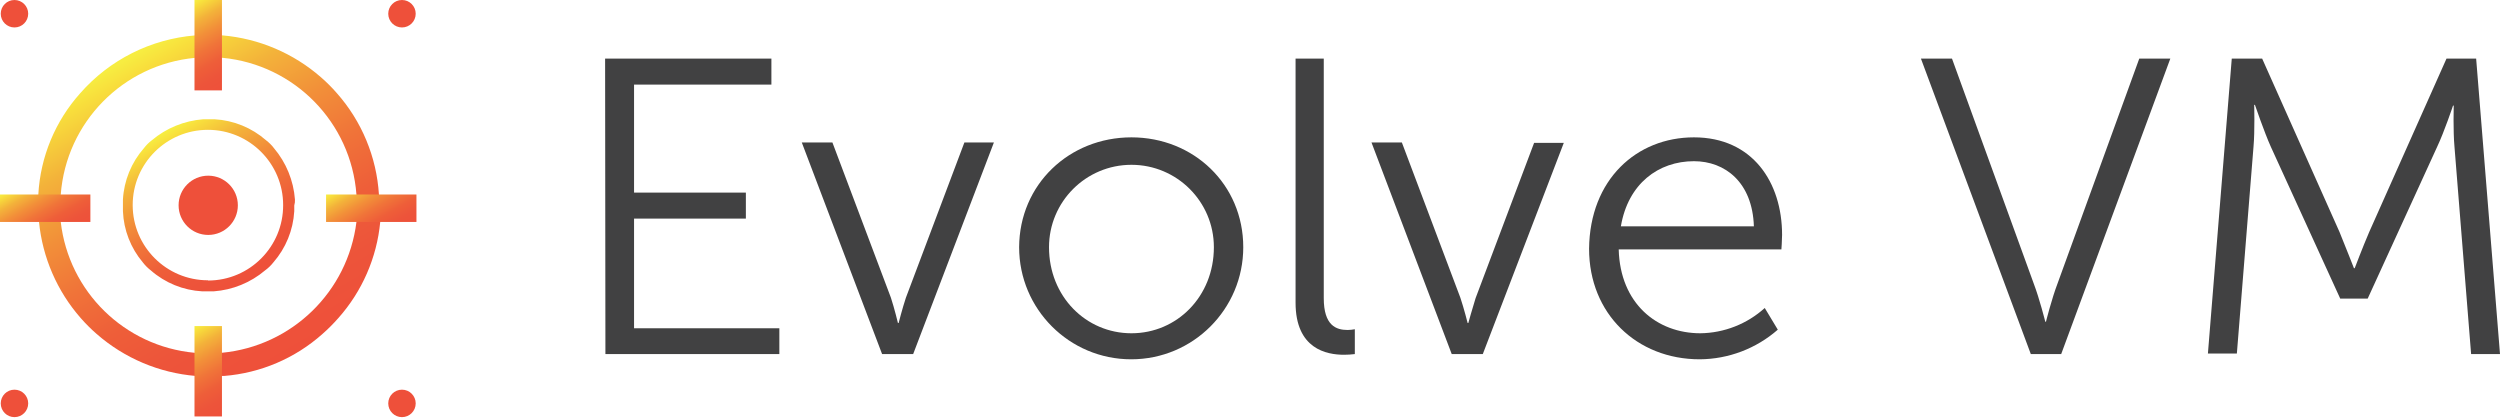
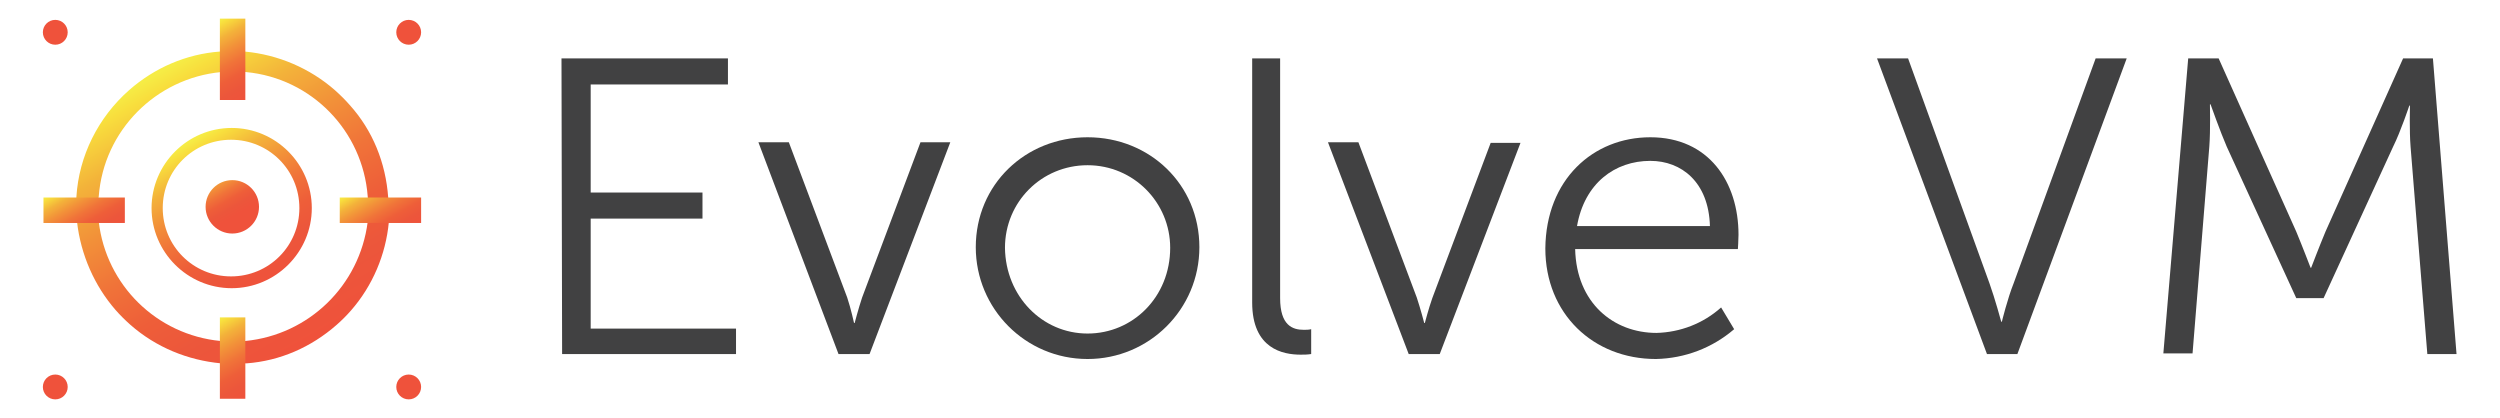
- <svg xmlns="http://www.w3.org/2000/svg" xmlns:xlink="http://www.w3.org/1999/xlink" viewBox="0 0 402.45 67.15">
-   <defs>
-     <style>.cls-1{fill:url(#linear-gradient);}.cls-2{fill:url(#linear-gradient-2);}.cls-3{fill:url(#linear-gradient-3);}.cls-4{fill:url(#linear-gradient-4);}.cls-5{fill:url(#linear-gradient-5);}.cls-6{fill:url(#linear-gradient-6);}.cls-7{fill:url(#linear-gradient-7);}.cls-8{fill:url(#linear-gradient-8);}.cls-9{fill:url(#linear-gradient-9);}.cls-10{fill:url(#linear-gradient-10);}.cls-11{fill:url(#linear-gradient-11);}.cls-12{fill:#414142;}</style>
-     <linearGradient id="linear-gradient" x1="5246.9" y1="3590.73" x2="5256" y2="3593.21" gradientTransform="matrix(0.71, 0.7, -0.7, 0.71, -1168.2, -6214.82)" gradientUnits="userSpaceOnUse">
-       <stop offset="0.01" stop-color="#f7ed41" />
-       <stop offset="0.06" stop-color="#f8de3c" />
-       <stop offset="0.21" stop-color="#f3b23a" />
-       <stop offset="0.37" stop-color="#f28f39" />
-       <stop offset="0.53" stop-color="#f07339" />
-       <stop offset="0.69" stop-color="#ee5e39" />
-       <stop offset="0.84" stop-color="#ed543a" />
-       <stop offset="1" stop-color="#ee503a" />
-     </linearGradient>
-     <linearGradient id="linear-gradient-2" x1="3664.09" y1="-2891.41" x2="3668.45" y2="-2890.21" gradientTransform="matrix(-0.68, -0.73, 0.73, -0.68, 4614.8, 726.72)" xlink:href="#linear-gradient" />
-     <linearGradient id="linear-gradient-3" x1="7760.41" y1="927.9" x2="7764.79" y2="929.09" gradientTransform="matrix(-0.68, 0.73, 0.73, 0.68, 4613.45, -6252.81)" xlink:href="#linear-gradient" />
-     <linearGradient id="linear-gradient-4" x1="1261.51" y1="-291.48" x2="1265.88" y2="-290.29" gradientTransform="matrix(0.68, -0.73, -0.73, -0.68, -1008.69, 730.23)" xlink:href="#linear-gradient" />
-     <linearGradient id="linear-gradient-5" x1="5359.24" y1="3526.94" x2="5363.61" y2="3528.13" gradientTransform="matrix(0.68, 0.73, -0.73, 0.68, -1008.69, -6252.81)" xlink:href="#linear-gradient" />
-     <linearGradient id="linear-gradient-6" x1="26.58" y1="1018.93" x2="40.53" y2="1043.09" gradientTransform="translate(0 -998)" xlink:href="#linear-gradient" />
-     <linearGradient id="linear-gradient-7" x1="19.83" y1="1007.22" x2="47.29" y2="1054.79" gradientTransform="translate(0 -998)" xlink:href="#linear-gradient" />
-     <linearGradient id="linear-gradient-8" x1="29.82" y1="998.86" x2="37.23" y2="1011.72" gradientTransform="translate(0 -998)" xlink:href="#linear-gradient" />
-     <linearGradient id="linear-gradient-9" x1="700.5" y1="-9775.74" x2="690.84" y2="-9770.16" gradientTransform="translate(9780.22 729.19) rotate(-90)" xlink:href="#linear-gradient" />
-     <linearGradient id="linear-gradient-10" x1="11477.61" y1="-9104.35" x2="11470.19" y2="-9117.21" gradientTransform="translate(11507.41 -9051.03) rotate(180)" xlink:href="#linear-gradient" />
-     <linearGradient id="linear-gradient-11" x1="10806.91" y1="1670.22" x2="10816.57" y2="1664.64" gradientTransform="translate(1727.19 -10778.23) rotate(90)" xlink:href="#linear-gradient" />
-   </defs>
-   <g id="Layer_2" data-name="Layer 2">
+ <svg xmlns="http://www.w3.org/2000/svg" version="1.1" id="Layer_1" x="0px" y="0px" viewBox="0 0 402.5 67.2" style="enable-background:new 0 0 402.5 67.2;" xml:space="preserve">
+   <style type="text/css">
+ 	.st0{fill:#414142;}
+ 	.st1{fill:url(#SVGID_1_);}
+ 	.st2{fill:url(#SVGID_2_);}
+ 	.st3{fill:url(#SVGID_3_);}
+ 	.st4{fill:url(#SVGID_4_);}
+ 	.st5{fill:url(#SVGID_5_);}
+ 	.st6{fill:url(#SVGID_6_);}
+ 	.st7{fill:url(#SVGID_7_);}
+ 	.st8{fill:url(#SVGID_8_);}
+ 	.st9{fill:url(#SVGID_9_);}
+ 	.st10{fill:url(#SVGID_10_);}
+ 	.st11{fill:url(#SVGID_11_);}
+ </style>
+   <g>
    <g id="white-color-vm">
-       <g id="white-color-vm-2" data-name="white-color-vm">
-         <g id="Layer_1-2" data-name="Layer 1-2">
-           <circle class="cls-1" cx="33.52" cy="33.05" r="4.77" />
-           <circle class="cls-2" cx="2.33" cy="2.21" r="2.21" />
-           <circle class="cls-3" cx="2.33" cy="64.94" r="2.21" />
-           <circle class="cls-4" cx="64.71" cy="2.21" r="2.21" />
-           <circle class="cls-5" cx="64.71" cy="64.94" r="2.21" />
-           <path class="cls-6" d="M47.48,32.12a14.46,14.46,0,0,0-3.37-8.26,6.75,6.75,0,0,0-1.28-1.28,13.76,13.76,0,0,0-8.26-3.38H32.7a14.54,14.54,0,0,0-8.26,3.38,6.47,6.47,0,0,0-1.28,1.28,13.69,13.69,0,0,0-3.37,8.26V34A13.62,13.62,0,0,0,23,42.25a7.05,7.05,0,0,0,1.28,1.28,13.69,13.69,0,0,0,8.27,3.37h1.86a14.43,14.43,0,0,0,8.26-3.37A6.75,6.75,0,0,0,44,42.25,13.76,13.76,0,0,0,47.37,34v-.93A2.7,2.7,0,0,0,47.48,32.12Zm-14,13a12.11,12.11,0,1,1,12.1-12.11A12.1,12.1,0,0,1,33.52,45.16Z" />
-           <path class="cls-7" d="M61,31.31h0A27.19,27.19,0,0,0,54.23,15a25.78,25.78,0,0,0-2.56-2.56A27.71,27.71,0,0,0,35.85,5.7h-.47c-.58,0-1.16-.11-1.75-.11a9.25,9.25,0,0,0-1.74.11h-.47A27.58,27.58,0,0,0,12.92,15a26.6,26.6,0,0,0-6.75,16.3h0c0,.58-.12,1.16-.12,1.74a8.59,8.59,0,0,0,.12,1.75l.11.93A27.56,27.56,0,0,0,13,51.21a27,27,0,0,0,2.57,2.56,27.72,27.72,0,0,0,15.94,6.75H32a18,18,0,0,0,3.6,0h.47a27,27,0,0,0,15.83-6.75,28.11,28.11,0,0,0,2.56-2.56,27.14,27.14,0,0,0,6.75-15.48c0-.35.11-.58.11-.93,0-.58.12-1.17.12-1.75S61,31.89,61,31.31ZM35.73,56.79a13.65,13.65,0,0,1-2.21.12,13.65,13.65,0,0,1-2.21-.12A23.9,23.9,0,0,1,9.78,35.73a20,20,0,0,1-.12-2.68,8.49,8.49,0,0,1,.12-1.74,23.91,23.91,0,0,1,21.64-22,13.71,13.71,0,0,1,2.21-.12,13,13,0,0,1,2.22.12,23.9,23.9,0,0,1,21.53,22c0,.58.11,1.16.11,1.74a21.84,21.84,0,0,1-.11,2.68A24.13,24.13,0,0,1,35.73,56.79Z" />
-           <rect class="cls-8" x="31.31" width="4.42" height="14.55" />
-           <rect class="cls-9" y="31.31" width="14.55" height="4.42" />
-           <rect class="cls-10" x="31.31" y="52.49" width="4.42" height="14.55" />
-           <rect class="cls-11" x="52.49" y="31.31" width="14.55" height="4.42" />
+       <g id="white-color-vm-2">
+         <path class="st0" d="M90.4,9.4h26.8v4.2H95.1V31h18v4.2h-18v17.7h23.4V57h-28L90.4,9.4z" />
+         <path class="st0" d="M122.1,22.9h4.9l9.4,25c0.6,1.8,1.1,4.1,1.1,4.1h0.1c0,0,0.6-2.3,1.2-4.1l9.4-25h4.8L140,57h-5L122.1,22.9z" />
+         <path class="st0" d="M175.1,22.1c10,0,18,7.6,18,17.7c0,10-8.1,18-18,18c-10,0-18-8.1-18-18C157.1,29.7,165.1,22.1,175.1,22.1z      M175.1,53.7c7.3,0,13.3-5.9,13.3-13.8c0-7.3-5.9-13.3-13.3-13.3s-13.3,5.9-13.3,13.3C161.9,47.7,167.8,53.7,175.1,53.7z" />
+         <path class="st0" d="M201.4,9.4h4.7V48c0,4.4,2,5.1,3.8,5.1c0.4,0,0.8,0,1.2-0.1v4c-0.6,0.1-1.2,0.1-1.7,0.1     c-2.8,0-7.8-0.9-7.8-8.4V9.4H201.4z" />
+         <path class="st0" d="M213.8,22.9h4.9l9.4,25c0.6,1.8,1.2,4.1,1.2,4.1h0.1c0,0,0.6-2.3,1.2-4l9.4-25h4.8l-13,34h-5L213.8,22.9z" />
+         <path class="st0" d="M265.7,22.1c9.4,0,14.2,7.2,14.2,15.7c0,0.8-0.1,2.3-0.1,2.3h-26.2c0.2,8.7,6.2,13.5,13.1,13.5     c3.8-0.1,7.5-1.5,10.4-4.1l2.1,3.5c-3.5,3-7.9,4.7-12.6,4.8c-10.1,0-17.8-7.3-17.8-17.8C248.9,28.9,256.5,22.1,265.7,22.1z      M275.3,36.4c-0.2-7.1-4.6-10.5-9.6-10.5c-5.7,0-10.6,3.6-11.8,10.5H275.3z" />
+         <path class="st0" d="M302.2,9.4h5l13.1,36.2c0.9,2.5,1.9,6.2,1.9,6.2h0.1c0,0,0.9-3.7,1.9-6.2l13.2-36.2h5L324.8,57h-4.9     L302.2,9.4z" />
+         <path class="st0" d="M352.3,9.4h4.9l12.5,27.9c1,2.4,2.3,5.8,2.3,5.8h0.1c0,0,1.3-3.4,2.3-5.8l12.5-27.9h4.8l3.8,47.6h-4.7     l-2.7-33.4c-0.2-2.5-0.1-6.6-0.1-6.6h-0.1c0,0-1.4,4.2-2.6,6.6l-11.2,24.4h-4.4l-11.2-24.4c-1-2.3-2.6-6.8-2.6-6.8h-0.1     c0,0,0.1,4.2-0.1,6.8l-2.7,33.3h-4.7L352.3,9.4z" />
+         <g>
+           <linearGradient id="SVGID_1_" gradientUnits="userSpaceOnUse" x1="372.382" y1="-27.449" x2="359.494" y2="-49.769" gradientTransform="matrix(-1 0 0 -1 403.28 -5.12)">
+             <stop offset="1.000000e-02" style="stop-color:#F6EC45" />
+             <stop offset="6.000000e-02" style="stop-color:#F8DE3D" />
+             <stop offset="0.21" style="stop-color:#F3B23A" />
+             <stop offset="0.37" style="stop-color:#F29039" />
+             <stop offset="0.53" style="stop-color:#F07339" />
+             <stop offset="0.69" style="stop-color:#EE5E39" />
+             <stop offset="0.84" style="stop-color:#EC563B" />
+             <stop offset="1" style="stop-color:#EF523B" />
+           </linearGradient>
+           <path class="st1" d="M37.3,46.4c7.1,0,12.9-5.8,12.9-12.9s-5.8-12.9-12.9-12.9c-7.1,0-12.9,5.8-12.9,12.9S30.2,46.4,37.3,46.4z       M37.2,22.5C37.2,22.5,37.2,22.5,37.2,22.5c6.1,0,11,4.9,11,11c0,6.1-4.9,11-11,11c-6.1,0-11-4.9-11-11c0,0,0,0,0,0      C26.2,27.4,31.1,22.5,37.2,22.5z" />
+           <linearGradient id="SVGID_2_" gradientUnits="userSpaceOnUse" x1="5049.481" y1="2734.258" x2="5057.775" y2="2736.516" gradientTransform="matrix(0.71 0.7 -0.7 0.71 -1637.34 -5448.81)">
+             <stop offset="1.000000e-02" style="stop-color:#F6EC45" />
+             <stop offset="6.000000e-02" style="stop-color:#F8DE3D" />
+             <stop offset="0.21" style="stop-color:#F3B23A" />
+             <stop offset="0.37" style="stop-color:#F29039" />
+             <stop offset="0.53" style="stop-color:#F07339" />
+             <stop offset="0.69" style="stop-color:#EE5E39" />
+             <stop offset="0.84" style="stop-color:#EC563B" />
+             <stop offset="1" style="stop-color:#EF523B" />
+           </linearGradient>
+           <circle class="st2" cx="37.4" cy="33.3" r="4.3" />
+           <linearGradient id="SVGID_3_" gradientUnits="userSpaceOnUse" x1="448.812" y1="-1851.602" x2="452.791" y2="-1850.51" gradientTransform="matrix(-0.68 -0.73 0.73 -0.68 1668.63 -920.89)">
+             <stop offset="1.000000e-02" style="stop-color:#F6EC45" />
+             <stop offset="6.000000e-02" style="stop-color:#F8DE3D" />
+             <stop offset="0.21" style="stop-color:#F3B23A" />
+             <stop offset="0.37" style="stop-color:#F29039" />
+             <stop offset="0.53" style="stop-color:#F07339" />
+             <stop offset="0.69" style="stop-color:#EE5E39" />
+             <stop offset="0.84" style="stop-color:#EC563B" />
+             <stop offset="1" style="stop-color:#EF523B" />
+           </linearGradient>
+           <circle class="st3" cx="8.9" cy="5.2" r="2" />
+           <linearGradient id="SVGID_4_" gradientUnits="userSpaceOnUse" x1="5142.719" y1="2531.445" x2="5146.706" y2="2532.529" gradientTransform="matrix(-0.68 0.73 0.73 0.68 1668.43 -5433)">
+             <stop offset="1.000000e-02" style="stop-color:#F6EC45" />
+             <stop offset="6.000000e-02" style="stop-color:#F8DE3D" />
+             <stop offset="0.21" style="stop-color:#F3B23A" />
+             <stop offset="0.37" style="stop-color:#F29039" />
+             <stop offset="0.53" style="stop-color:#F07339" />
+             <stop offset="0.69" style="stop-color:#EE5E39" />
+             <stop offset="0.84" style="stop-color:#EC563B" />
+             <stop offset="1" style="stop-color:#EF523B" />
+           </linearGradient>
+           <circle class="st4" cx="8.9" cy="62.3" r="2" />
+           <linearGradient id="SVGID_5_" gradientUnits="userSpaceOnUse" x1="407.967" y1="-1802.064" x2="411.954" y2="-1800.972" gradientTransform="matrix(0.68 -0.73 -0.73 -0.68 -1529.67 -917.58)">
+             <stop offset="1.000000e-02" style="stop-color:#F6EC45" />
+             <stop offset="6.000000e-02" style="stop-color:#F8DE3D" />
+             <stop offset="0.21" style="stop-color:#F3B23A" />
+             <stop offset="0.37" style="stop-color:#F29039" />
+             <stop offset="0.53" style="stop-color:#F07339" />
+             <stop offset="0.69" style="stop-color:#EE5E39" />
+             <stop offset="0.84" style="stop-color:#EC563B" />
+             <stop offset="1" style="stop-color:#EF523B" />
+           </linearGradient>
+           <circle class="st5" cx="65.8" cy="5.2" r="2" />
+           <linearGradient id="SVGID_6_" gradientUnits="userSpaceOnUse" x1="5113.414" y1="2582.33" x2="5117.396" y2="2583.414" gradientTransform="matrix(0.68 0.73 -0.73 0.68 -1529.67 -5433)">
+             <stop offset="1.000000e-02" style="stop-color:#F6EC45" />
+             <stop offset="6.000000e-02" style="stop-color:#F8DE3D" />
+             <stop offset="0.21" style="stop-color:#F3B23A" />
+             <stop offset="0.37" style="stop-color:#F29039" />
+             <stop offset="0.53" style="stop-color:#F07339" />
+             <stop offset="0.69" style="stop-color:#EE5E39" />
+             <stop offset="0.84" style="stop-color:#EC563B" />
+             <stop offset="1" style="stop-color:#EF523B" />
+           </linearGradient>
+           <circle class="st6" cx="65.8" cy="62.3" r="2" />
+           <linearGradient id="SVGID_7_" gradientUnits="userSpaceOnUse" x1="24.865" y1="1469.56" x2="49.953" y2="1513.018" gradientTransform="matrix(1 0 0 1 0 -1458)">
+             <stop offset="1.000000e-02" style="stop-color:#F6EC45" />
+             <stop offset="6.000000e-02" style="stop-color:#F8DE3D" />
+             <stop offset="0.21" style="stop-color:#F3B23A" />
+             <stop offset="0.37" style="stop-color:#F29039" />
+             <stop offset="0.53" style="stop-color:#F07339" />
+             <stop offset="0.69" style="stop-color:#EE5E39" />
+             <stop offset="0.84" style="stop-color:#EC563B" />
+             <stop offset="1" style="stop-color:#EF523B" />
+           </linearGradient>
+           <path class="st7" d="M62.5,31.8L62.5,31.8C62.1,26.2,60,21,56.3,16.9c-0.7-0.8-1.5-1.6-2.4-2.4c-4-3.5-9.1-5.7-14.5-6.2h-0.4      c-0.5,0-1.1-0.1-1.6-0.1c-0.5,0-1.1,0-1.6,0.1h-0.4c-5.4,0.4-10.5,2.6-14.6,6.2c-5,4.4-8.1,10.6-8.5,17.2l0,0      c0,0.5-0.1,1.1-0.1,1.6c0,0.5,0,1.1,0.1,1.6l0.1,0.8C13,41,15.2,46,18.6,49.9c0.7,0.8,1.5,1.6,2.4,2.4c4.1,3.6,9.2,5.7,14.6,6.2      H36c1.1,0.1,2.2,0.1,3.3,0h0.4c5.4-0.4,10.4-2.6,14.5-6.2c0.8-0.7,1.6-1.5,2.3-2.3C60,46,62.1,41,62.6,35.8      c0-0.3,0.1-0.5,0.1-0.8c0-0.5,0.1-1.1,0.1-1.6S62.5,32.3,62.5,31.8z M39.5,54.9c-0.7,0.1-1.3,0.1-2,0.1c-0.7,0-1.3,0-2-0.1      c-10.3-1-18.4-9-19.6-19.2c-0.1-0.8-0.1-1.6-0.1-2.5c0-0.5,0-1.1,0.1-1.6c0.8-10.6,9.2-19,19.7-20c0.7-0.1,1.3-0.1,2-0.1      c0.7,0,1.3,0,2,0.1c10.6,1,18.8,9.5,19.6,20c0,0.5,0.1,1.1,0.1,1.6c0,0.8,0,1.6-0.1,2.5C57.9,46,49.7,53.9,39.5,54.9L39.5,54.9z      " />
+           <linearGradient id="SVGID_8_" gradientUnits="userSpaceOnUse" x1="34.071" y1="1461.763" x2="40.797" y2="1473.428" gradientTransform="matrix(1 0 0 1 0 -1458)">
+             <stop offset="1.000000e-02" style="stop-color:#F6EC45" />
+             <stop offset="6.000000e-02" style="stop-color:#F8DE3D" />
+             <stop offset="0.21" style="stop-color:#F3B23A" />
+             <stop offset="0.37" style="stop-color:#F29039" />
+             <stop offset="0.53" style="stop-color:#F07339" />
+             <stop offset="0.69" style="stop-color:#EE5E39" />
+             <stop offset="0.84" style="stop-color:#EC563B" />
+             <stop offset="1" style="stop-color:#EF523B" />
+           </linearGradient>
+           <rect x="35.4" y="3" class="st8" width="4.1" height="13.1" />
+           <linearGradient id="SVGID_9_" gradientUnits="userSpaceOnUse" x1="-1447.215" y1="-7990.15" x2="-1456.027" y2="-7985.062" gradientTransform="matrix(0 -1 1 0 8001.22 -1417.81)">
+             <stop offset="1.000000e-02" style="stop-color:#F6EC45" />
+             <stop offset="6.000000e-02" style="stop-color:#F8DE3D" />
+             <stop offset="0.21" style="stop-color:#F3B23A" />
+             <stop offset="0.37" style="stop-color:#F29039" />
+             <stop offset="0.53" style="stop-color:#F07339" />
+             <stop offset="0.69" style="stop-color:#EE5E39" />
+             <stop offset="0.84" style="stop-color:#EC563B" />
+             <stop offset="1" style="stop-color:#EF523B" />
+           </linearGradient>
+           <rect x="7" y="31.8" class="st9" width="13.1" height="4.1" />
+           <linearGradient id="SVGID_10_" gradientUnits="userSpaceOnUse" x1="8007.356" y1="-9470.81" x2="8000.627" y2="-9482.471" gradientTransform="matrix(-1 0 0 -1 8041.41 -9419.03)">
+             <stop offset="1.000000e-02" style="stop-color:#F6EC45" />
+             <stop offset="6.000000e-02" style="stop-color:#F8DE3D" />
+             <stop offset="0.21" style="stop-color:#F3B23A" />
+             <stop offset="0.37" style="stop-color:#F29039" />
+             <stop offset="0.53" style="stop-color:#F07339" />
+             <stop offset="0.69" style="stop-color:#EE5E39" />
+             <stop offset="0.84" style="stop-color:#EC563B" />
+             <stop offset="1" style="stop-color:#EF523B" />
+           </linearGradient>
+           <rect x="35.4" y="51.1" class="st10" width="4.1" height="13.1" />
+           <linearGradient id="SVGID_11_" gradientUnits="userSpaceOnUse" x1="9488.627" y1="-18.505" x2="9497.435" y2="-23.589" gradientTransform="matrix(0 1 -1 0 40.19 -9459.23)">
+             <stop offset="1.000000e-02" style="stop-color:#F6EC45" />
+             <stop offset="6.000000e-02" style="stop-color:#F8DE3D" />
+             <stop offset="0.21" style="stop-color:#F3B23A" />
+             <stop offset="0.37" style="stop-color:#F29039" />
+             <stop offset="0.53" style="stop-color:#F07339" />
+             <stop offset="0.69" style="stop-color:#EE5E39" />
+             <stop offset="0.84" style="stop-color:#EC563B" />
+             <stop offset="1" style="stop-color:#EF523B" />
+           </linearGradient>
+           <rect x="54.7" y="31.8" class="st11" width="13.1" height="4.1" />
        </g>
-         <path class="cls-12" d="M97.41,9.43h26.77v4.19H102.07V31h18v4.19h-18V52.84h23.39V57h-28Z" />
-         <path class="cls-12" d="M129.07,22.93H134l9.42,25C144,49.7,144.55,52,144.55,52h.11s.59-2.32,1.17-4.07l9.42-25H160L147,57h-5Z" />
-         <path class="cls-12" d="M182.14,22.11c10,0,18,7.57,18,17.69a18,18,0,0,1-36.08,0C164.1,29.68,172.13,22.11,182.14,22.11Zm0,31.54c7.33,0,13.27-5.93,13.27-13.85a13.27,13.27,0,1,0-26.54,0C168.87,47.72,174.81,53.65,182.14,53.65Z" />
-         <path class="cls-12" d="M208.44,9.43h4.66V48c0,4.42,2,5.12,3.84,5.12A6.56,6.56,0,0,0,218.1,53V57a14.53,14.53,0,0,1-1.74.11c-2.8,0-7.8-.93-7.8-8.38V9.43Z" />
-         <path class="cls-12" d="M220.78,22.93h4.89l9.42,25c.59,1.75,1.17,4.07,1.17,4.07h.11S237,49.7,237.54,48l9.42-25h4.78L238.7,57h-5Z" />
-         <path class="cls-12" d="M272.69,22.11c9.42,0,14.19,7.22,14.19,15.71,0,.82-.11,2.33-.11,2.33H260.58c.23,8.73,6.17,13.5,13.15,13.5a15.75,15.75,0,0,0,10.36-4.07l2.1,3.49a19.26,19.26,0,0,1-12.57,4.77c-10.13,0-17.81-7.33-17.81-17.8C255.93,28.86,263.49,22.11,272.69,22.11Zm9.65,14.32c-.23-7.1-4.65-10.48-9.65-10.48-5.71,0-10.6,3.61-11.76,10.48Z" />
-         <path class="cls-12" d="M309.23,9.43h5l13.15,36.19c.94,2.45,1.87,6.17,1.87,6.17h.11s.93-3.72,1.87-6.17L344.38,9.43h5L331.81,57h-4.89Z" />
-         <path class="cls-12" d="M359.27,9.43h4.89l12.46,27.93c1,2.44,2.32,5.82,2.32,5.82h.12s1.28-3.38,2.33-5.82L393.84,9.43h4.77L402.45,57H397.8l-2.68-33.4C394.89,21.07,395,17,395,17h-.11s-1.4,4.19-2.56,6.64L381.15,48.07h-4.42L365.56,23.63c-1.05-2.33-2.56-6.75-2.56-6.75h-.12s.12,4.19-.11,6.75l-2.68,33.28h-4.66Z" />
      </g>
    </g>
  </g>
</svg>
